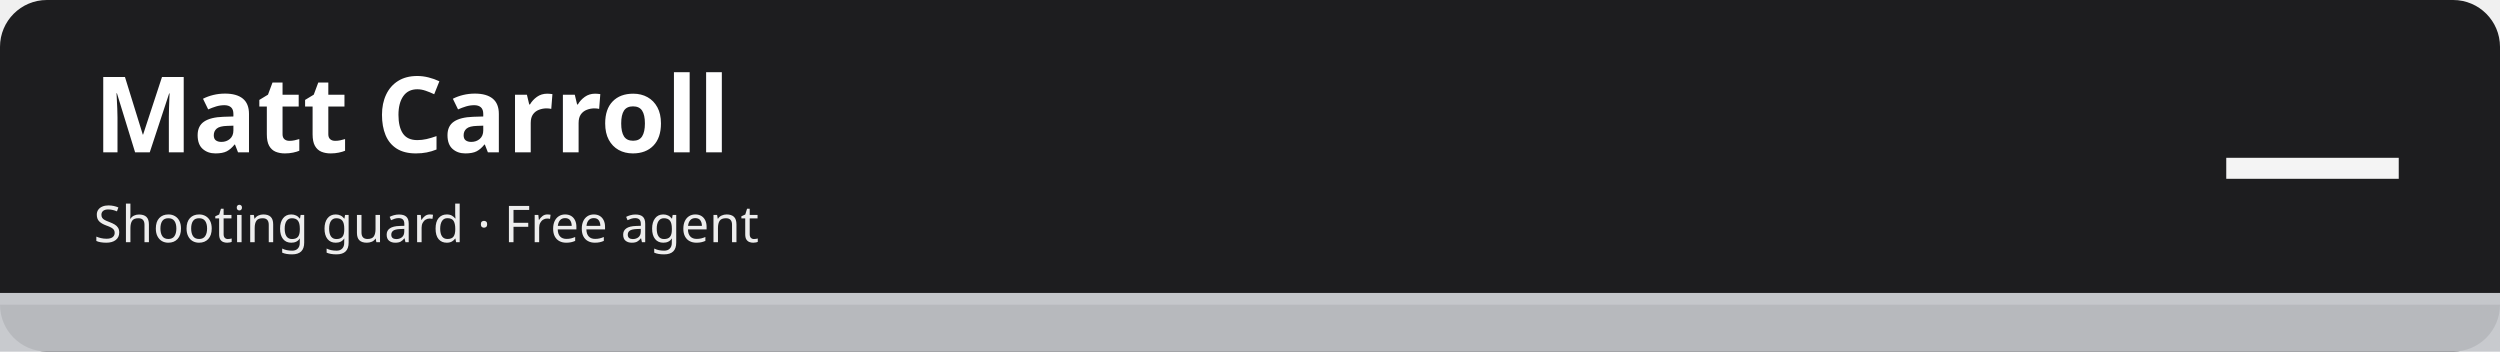
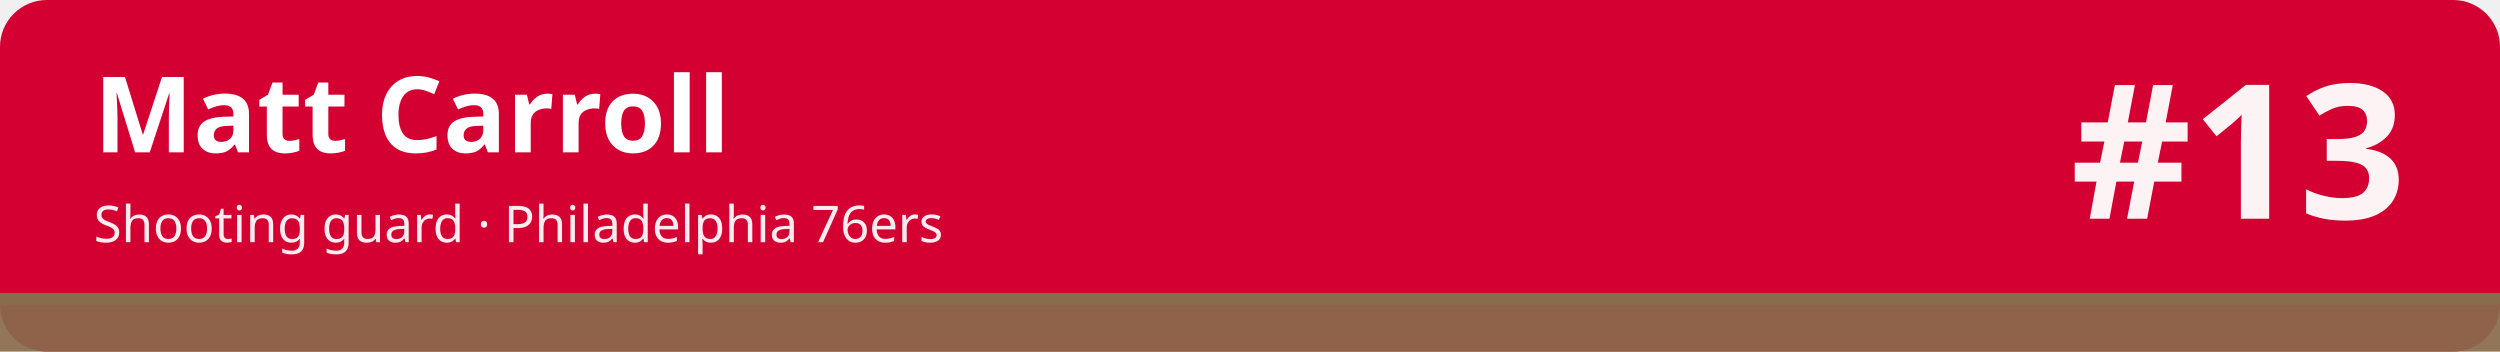
<svg xmlns="http://www.w3.org/2000/svg" width="1280" height="180" viewBox="0 0 1280 180" role="img" aria-labelledby="t d">
-   <rect width="1280" height="180" rx="24" fill="#1d1d1f" />
-   <rect x="0" y="150" width="1280" height="30" fill="#c5c7cb" fill-opacity=".92" />
-   <rect x="0" y="150" width="1280" height="6" fill="#c5c7cb" />
+   <rect width="1280" height="180" rx="24" fill="#d50032" />
+   <rect x="0" y="150" width="1280" height="30" fill="#896c4c" fill-opacity=".92" />
+   <rect x="0" y="150" width="1280" height="6" fill="#896c4c" />
  <text x="48" y="78" font-family="sans-serif" font-size="54" font-weight="700" fill="#ffffff">Matt Carroll</text>
-   <text x="48" y="124" font-family="sans-serif" font-size="26" fill="#ffffff" fill-opacity=".92">Shooting guard · Free agent</text>
-   <text x="1232" y="112" font-family="sans-serif" font-size="96" font-weight="800" fill="#ffffff" fill-opacity=".95" text-anchor="end">—</text>
+   <text x="48" y="124" font-family="sans-serif" font-size="26" fill="#ffffff" fill-opacity=".92">Shooting guard · Philadelphia 76ers</text>
+   <text x="1232" y="112" font-family="sans-serif" font-size="96" font-weight="800" fill="#ffffff" fill-opacity=".95" text-anchor="end">#13</text>
</svg>
